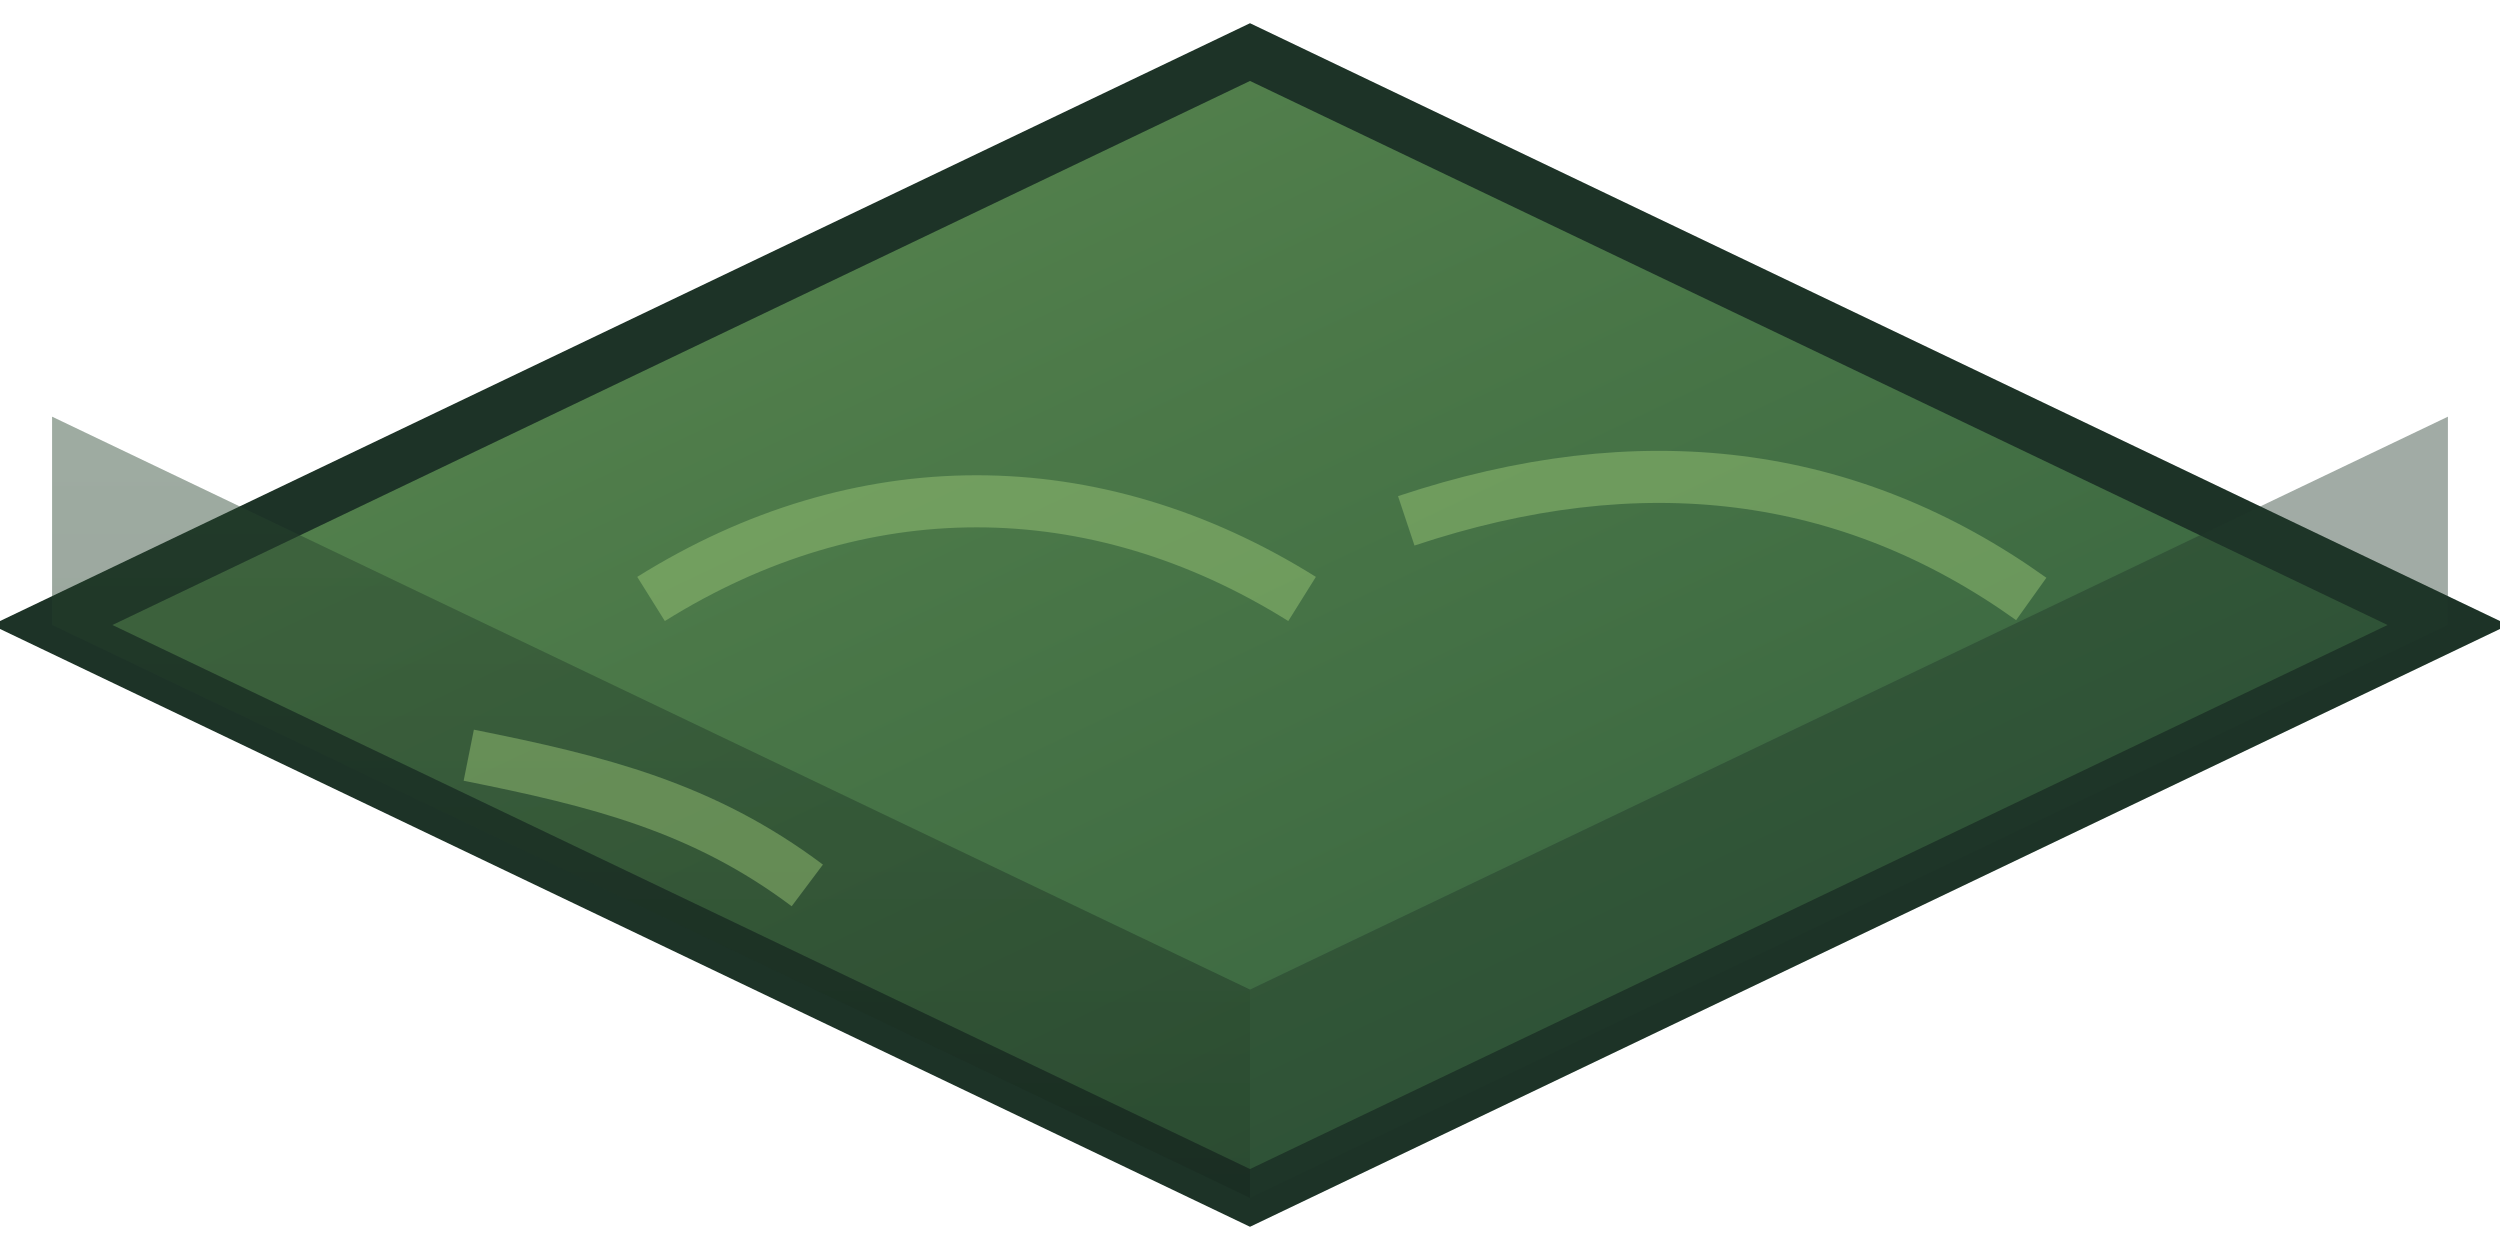
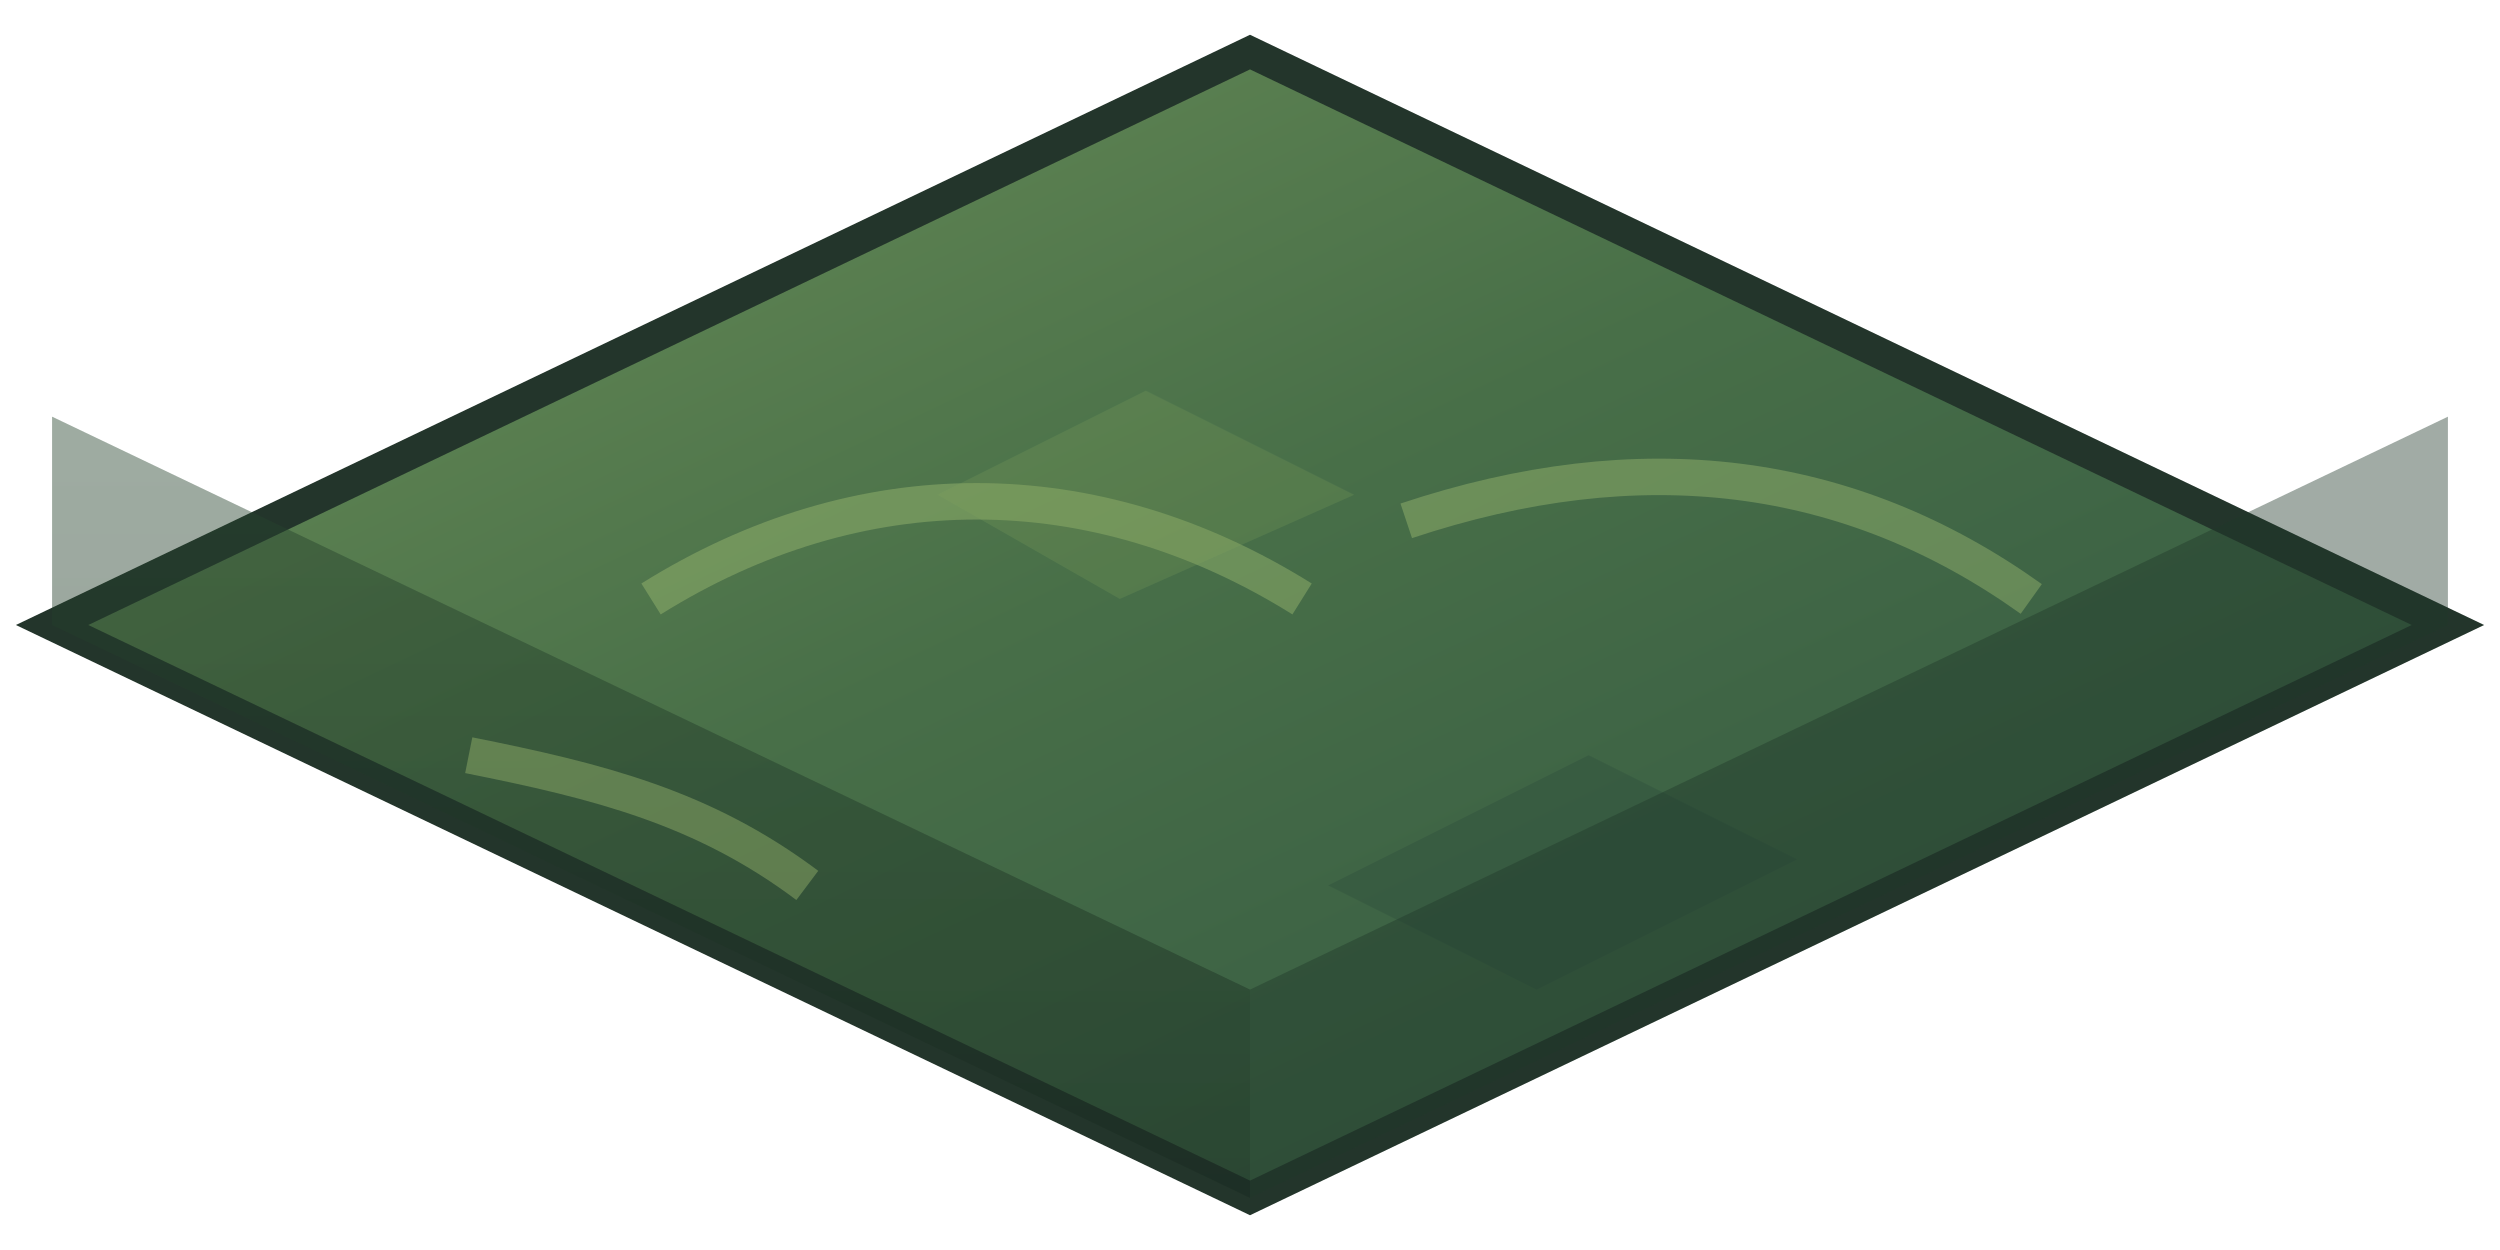
<svg xmlns="http://www.w3.org/2000/svg" viewBox="0 0 96 48">
  <defs>
    <linearGradient id="top" x1="0" y1="0" x2="1" y2="1">
-       <stop offset="0" stop-color="#5d8b51" />
-       <stop offset="1" stop-color="#2f5b3b" />
+       <stop offset="0" stop-color="#6f925a" />
+       <stop offset=".45" stop-color="#486f48" />
+       <stop offset="1" stop-color="#2d5140" />
    </linearGradient>
    <linearGradient id="sideA" x1="0" y1="0" x2="0" y2="1">
      <stop offset="0" stop-color="#28462f" />
      <stop offset="1" stop-color="#17281e" />
    </linearGradient>
  </defs>
-   <path d="M48 2 94 24 48 46 2 24Z" fill="url(#top)" stroke="#1d3327" stroke-width="2" />
+   <path d="M48 2 94 24 48 46 2 24Z" fill="url(#top)" stroke="#23352b" stroke-width="1.2" />
  <path d="M2 24 48 46 48 38 2 16Z" fill="url(#sideA)" opacity=".45" />
  <path d="M94 24 48 46 48 38 94 16Z" fill="#1f3729" opacity=".42" />
-   <path d="M25 23c8-5 17-5 25 0M54 20c9-3 17-2 24 3M18 29c5 1 9 2 13 5" fill="none" stroke="#9fcb7b" stroke-width="2" opacity=".45" />
+   <path d="M25 23c8-5 17-5 25 0M54 20c9-3 17-2 24 3M18 29c5 1 9 2 13 5" fill="none" stroke="#b3ce7c" stroke-width="1.4" opacity=".35" />
+   <path d="M44 15 52 19 43 23 36 19Z" fill="#82a45d" opacity=".22" />
+   <path d="M61 29 69 33 59 38 51 34Z" fill="#203d34" opacity=".22" />
</svg>
